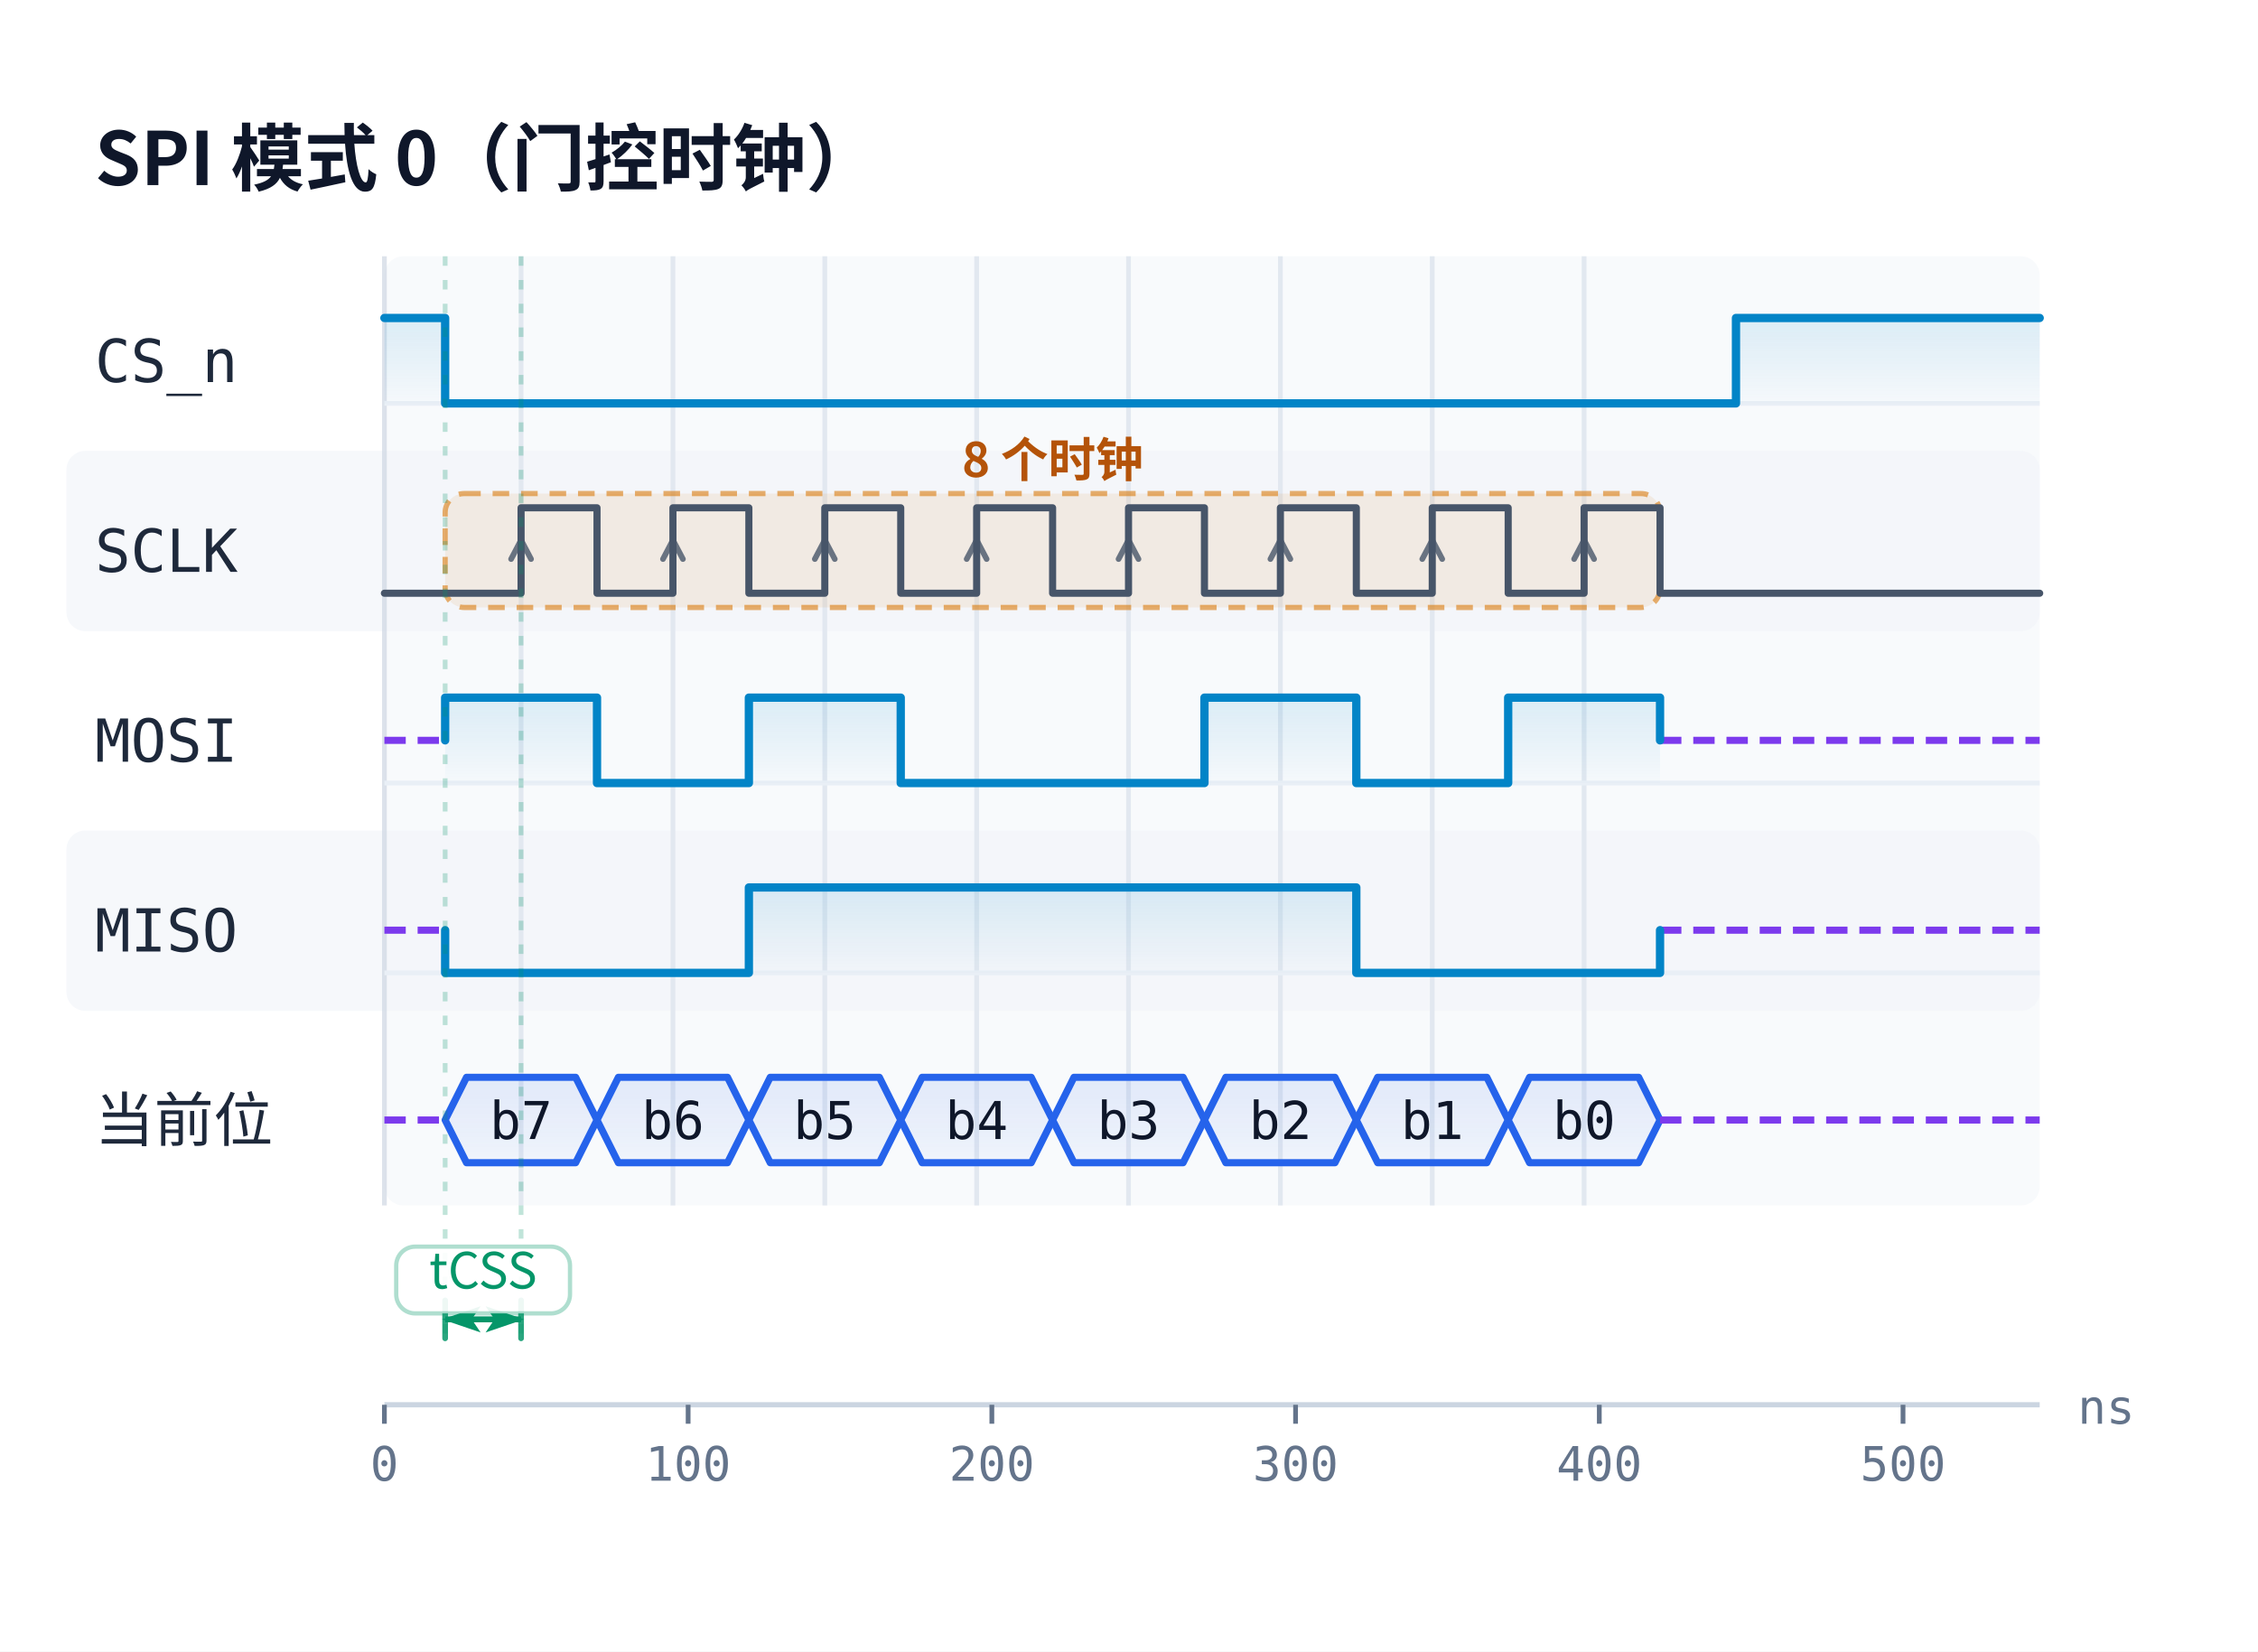
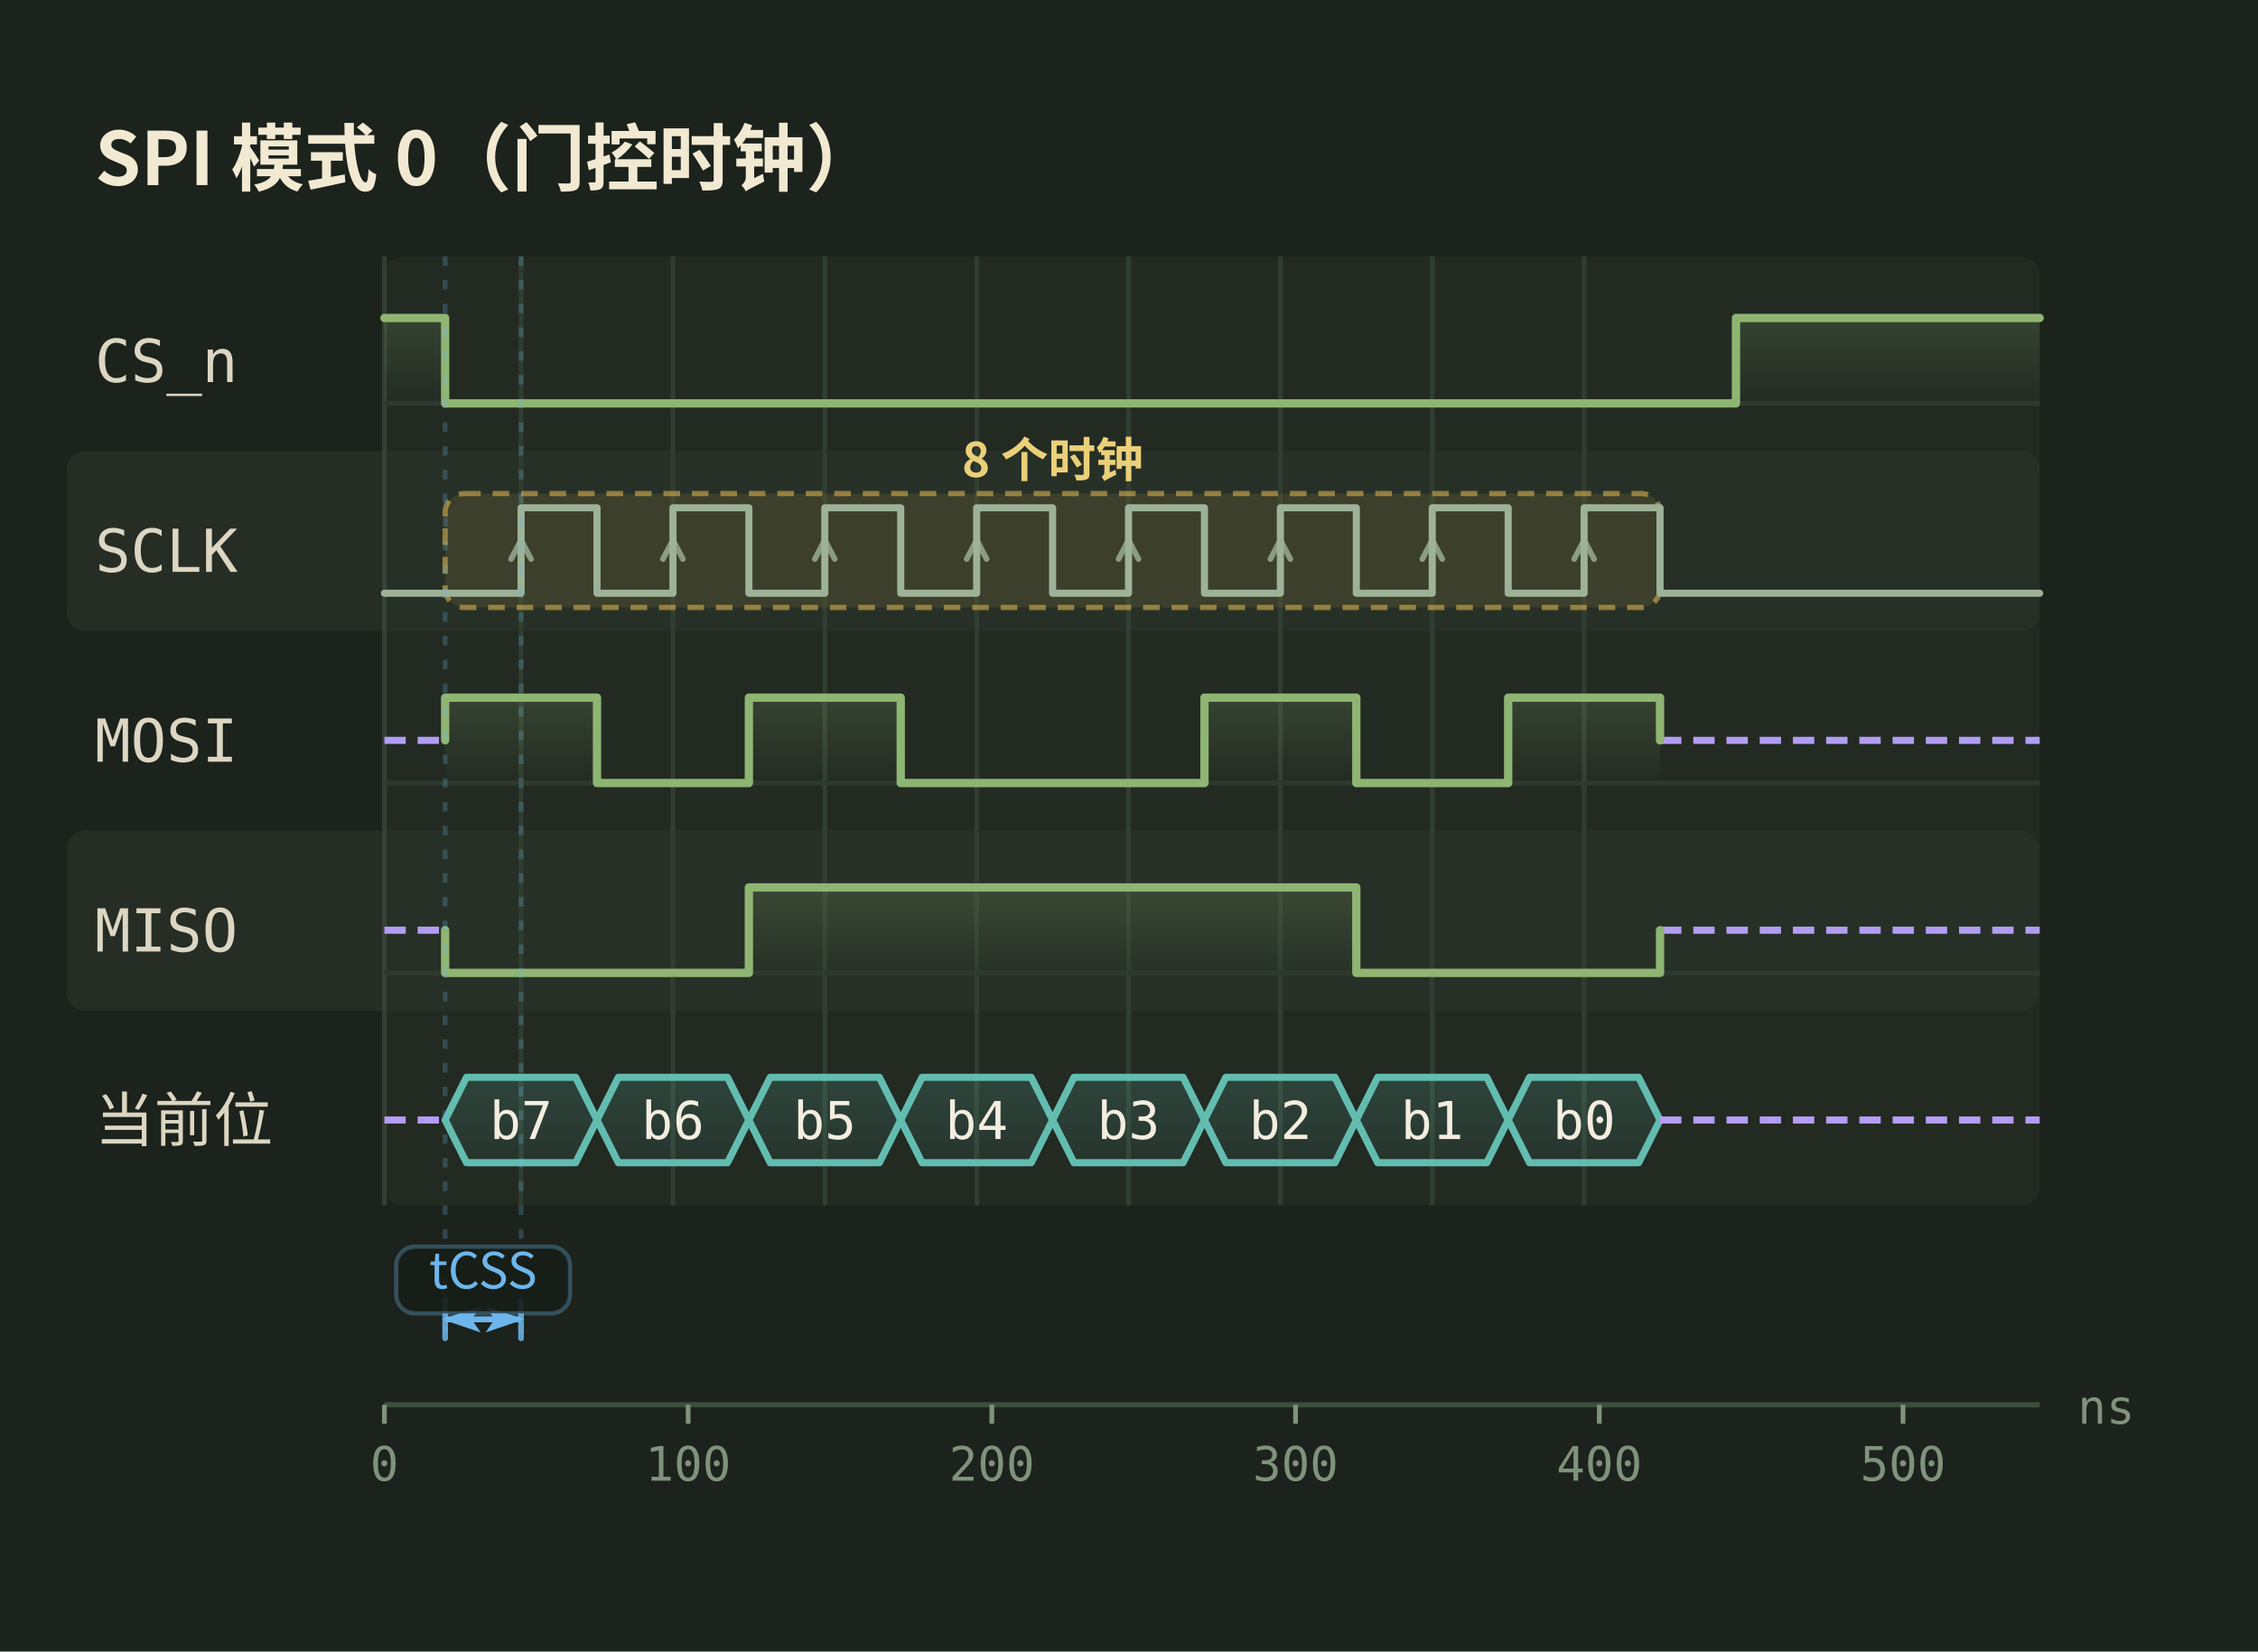
<svg xmlns="http://www.w3.org/2000/svg" width="475.8" height="348" viewBox="0 0 475.8 348">
  <defs>
-     <linearGradient id="wv-light-hi-grad" x1="0" y1="0" x2="0" y2="1">
-       <stop offset="0%" stop-color="#0284c7" stop-opacity="0.12" />
-       <stop offset="100%" stop-color="#0284c7" stop-opacity="0.01" />
+     <linearGradient id="wv-bamboo-hi-grad" x1="0" y1="0" x2="0" y2="1">
+       <stop offset="0%" stop-color="#8fb573" stop-opacity="0.18" />
+       <stop offset="100%" stop-color="#8fb573" stop-opacity="0.01" />
    </linearGradient>
-     <linearGradient id="wv-light-bus-grad" x1="0" y1="0" x2="0" y2="1">
-       <stop offset="0%" stop-color="#2563eb" stop-opacity="0.11" />
-       <stop offset="100%" stop-color="#2563eb" stop-opacity="0.04" />
+     <linearGradient id="wv-bamboo-bus-grad" x1="0" y1="0" x2="0" y2="1">
+       <stop offset="0%" stop-color="#62bdb0" stop-opacity="0.18" />
+       <stop offset="100%" stop-color="#62bdb0" stop-opacity="0.07" />
    </linearGradient>
-     <pattern id="wv-light-hatch" width="6" height="6" patternUnits="userSpaceOnUse" patternTransform="rotate(45)">
-       <rect width="6" height="6" fill="#c9515e" fill-opacity="0.04" />
-       <line x1="0" y1="0" x2="0" y2="6" stroke="#c9515e" stroke-width="1.05" stroke-opacity="0.22" />
+     <pattern id="wv-bamboo-hatch" width="6" height="6" patternUnits="userSpaceOnUse" patternTransform="rotate(45)">
+       <rect width="6" height="6" fill="#e06c75" fill-opacity="0.06" />
+       <line x1="0" y1="0" x2="0" y2="6" stroke="#e06c75" stroke-width="1.05" stroke-opacity="0.28" />
    </pattern>
-     <marker id="wv-light-ah" viewBox="0 0 10 10" refX="9.2" refY="5" markerWidth="6.5" markerHeight="6.5" orient="auto">
-       <path d="M0,1.6 L10,5 L0,8.4 L2.3,5 z" fill="#db2777" />
+     <marker id="wv-bamboo-ah" viewBox="0 0 10 10" refX="9.2" refY="5" markerWidth="6.5" markerHeight="6.5" orient="auto">
+       <path d="M0,1.6 L10,5 L0,8.4 L2.3,5 z" fill="#ed92a5" />
    </marker>
-     <marker id="wv-light-mh" viewBox="0 0 10 10" refX="9.2" refY="5" markerWidth="6.5" markerHeight="6.5" orient="auto-start-reverse">
-       <path d="M0,1.6 L10,5 L0,8.4 L2.3,5 z" fill="#059669" />
+     <marker id="wv-bamboo-mh" viewBox="0 0 10 10" refX="9.2" refY="5" markerWidth="6.5" markerHeight="6.5" orient="auto-start-reverse">
+       <path d="M0,1.6 L10,5 L0,8.4 L2.3,5 z" fill="#6cb6eb" />
    </marker>
  </defs>
-   <rect width="100%" height="100%" fill="#ffffff" />
-   <text x="20" y="39" fill="#0f172a" font-size="15.5" font-family="-apple-system, BlinkMacSystemFont, 'SF Pro Text', 'PingFang SC', 'Hiragino Sans GB', 'Noto Sans CJK SC', 'Microsoft YaHei', Helvetica, Arial, sans-serif" text-anchor="start" font-weight="600">SPI 模式 0（门控时钟）</text>
-   <rect x="81" y="54" width="348.8" height="200" rx="4" fill="#f8fafc" />
-   <rect x="14" y="95" width="415.8" height="38" rx="4" fill="#f1f5f9" fill-opacity="0.65" />
-   <rect x="14" y="175" width="415.8" height="38" rx="4" fill="#f1f5f9" fill-opacity="0.65" />
-   <line x1="109.8" y1="54" x2="109.8" y2="254" stroke="#e2e8f0" stroke-width="1" />
-   <line x1="141.8" y1="54" x2="141.8" y2="254" stroke="#e2e8f0" stroke-width="1" />
-   <line x1="173.8" y1="54" x2="173.8" y2="254" stroke="#e2e8f0" stroke-width="1" />
-   <line x1="205.8" y1="54" x2="205.8" y2="254" stroke="#e2e8f0" stroke-width="1" />
-   <line x1="237.8" y1="54" x2="237.8" y2="254" stroke="#e2e8f0" stroke-width="1" />
-   <line x1="269.8" y1="54" x2="269.8" y2="254" stroke="#e2e8f0" stroke-width="1" />
-   <line x1="301.8" y1="54" x2="301.8" y2="254" stroke="#e2e8f0" stroke-width="1" />
-   <line x1="333.8" y1="54" x2="333.8" y2="254" stroke="#e2e8f0" stroke-width="1" />
-   <line x1="81" y1="54" x2="81" y2="254" stroke="#cbd5e1" stroke-width="1" stroke-opacity="0.65" />
-   <text x="20" y="80.5" fill="#1e293b" font-size="12.5" font-family="'SF Mono', 'JetBrains Mono', Menlo, Consolas, 'DejaVu Sans Mono', 'PingFang SC', 'Hiragino Sans GB', 'Noto Sans CJK SC', monospace" text-anchor="start">CS_n</text>
-   <text x="20" y="120.5" fill="#1e293b" font-size="12.5" font-family="'SF Mono', 'JetBrains Mono', Menlo, Consolas, 'DejaVu Sans Mono', 'PingFang SC', 'Hiragino Sans GB', 'Noto Sans CJK SC', monospace" text-anchor="start">SCLK</text>
-   <text x="20" y="160.5" fill="#1e293b" font-size="12.5" font-family="'SF Mono', 'JetBrains Mono', Menlo, Consolas, 'DejaVu Sans Mono', 'PingFang SC', 'Hiragino Sans GB', 'Noto Sans CJK SC', monospace" text-anchor="start">MOSI</text>
-   <text x="20" y="200.5" fill="#1e293b" font-size="12.5" font-family="'SF Mono', 'JetBrains Mono', Menlo, Consolas, 'DejaVu Sans Mono', 'PingFang SC', 'Hiragino Sans GB', 'Noto Sans CJK SC', monospace" text-anchor="start">MISO</text>
-   <text x="20" y="240.5" fill="#1e293b" font-size="12.5" font-family="-apple-system, BlinkMacSystemFont, 'SF Pro Text', 'PingFang SC', 'Hiragino Sans GB', 'Noto Sans CJK SC', 'Microsoft YaHei', Helvetica, Arial, sans-serif" text-anchor="start">当前位</text>
-   <rect x="93.8" y="104" width="256" height="24" rx="4" fill="#d97706" fill-opacity="0.09" stroke="#d97706" stroke-width="1.1" stroke-opacity="0.58" stroke-dasharray="3.5 2.5" />
-   <line x1="81" y1="85" x2="429.8" y2="85" stroke="#e9eff6" stroke-width="1" />
-   <rect x="81" y="67" width="12.8" height="18" fill="url(#wv-light-hi-grad)" stroke="none" />
-   <rect x="365.8" y="67" width="64" height="18" fill="url(#wv-light-hi-grad)" stroke="none" />
-   <path d="M81,67 H93.8 V85 H365.8 V67 H429.8" fill="none" stroke="#0284c7" stroke-width="1.75" stroke-linejoin="round" stroke-linecap="round" />
-   <path d="M81,125H109.8V107H125.8V125H141.8V107H157.8V125H173.8V107H189.8V125H205.8V107H221.8V125H237.8V107H253.8V125H269.8V107H285.8V125H301.8V107H317.8V125H333.8V107H349.8V125H429.8" fill="none" stroke="#475569" stroke-width="1.5" stroke-linejoin="round" stroke-linecap="round" />
-   <path d="M107.7,117.8 L109.8,113.8 L111.9,117.8 M139.7,117.8 L141.8,113.8 L143.9,117.8 M171.7,117.8 L173.8,113.8 L175.9,117.8 M203.7,117.8 L205.8,113.8 L207.9,117.8 M235.7,117.8 L237.8,113.8 L239.9,117.8 M267.7,117.8 L269.8,113.8 L271.9,117.8 M299.7,117.8 L301.8,113.8 L303.9,117.8 M331.7,117.8 L333.8,113.8 L335.9,117.8" fill="none" stroke="#475569" stroke-width="1.2" stroke-linecap="round" stroke-linejoin="round" stroke-opacity="0.8" />
-   <line x1="81" y1="165" x2="429.8" y2="165" stroke="#e9eff6" stroke-width="1" />
-   <line x1="81" y1="156" x2="93.8" y2="156" stroke="#7c3aed" stroke-width="1.5" stroke-dasharray="4.5 2.5" />
-   <rect x="93.8" y="147" width="32" height="18" fill="url(#wv-light-hi-grad)" stroke="none" />
-   <rect x="157.8" y="147" width="32" height="18" fill="url(#wv-light-hi-grad)" stroke="none" />
-   <rect x="253.8" y="147" width="32" height="18" fill="url(#wv-light-hi-grad)" stroke="none" />
-   <rect x="317.8" y="147" width="32" height="18" fill="url(#wv-light-hi-grad)" stroke="none" />
-   <line x1="349.8" y1="156" x2="429.8" y2="156" stroke="#7c3aed" stroke-width="1.5" stroke-dasharray="4.5 2.5" />
-   <path d="M93.8,156 V147 H125.8 V165 H157.8 V147 H189.8 V165 H253.8 V147 H285.8 V165 H317.8 V147 H349.8 V156" fill="none" stroke="#0284c7" stroke-width="1.75" stroke-linejoin="round" stroke-linecap="round" />
-   <line x1="81" y1="205" x2="429.8" y2="205" stroke="#e9eff6" stroke-width="1" />
-   <line x1="81" y1="196" x2="93.8" y2="196" stroke="#7c3aed" stroke-width="1.5" stroke-dasharray="4.5 2.5" />
-   <rect x="157.8" y="187" width="128" height="18" fill="url(#wv-light-hi-grad)" stroke="none" />
-   <line x1="349.8" y1="196" x2="429.8" y2="196" stroke="#7c3aed" stroke-width="1.5" stroke-dasharray="4.5 2.5" />
-   <path d="M93.8,196 V205 H157.8 V187 H285.8 V205 H349.8 V196" fill="none" stroke="#0284c7" stroke-width="1.75" stroke-linejoin="round" stroke-linecap="round" />
-   <line x1="81" y1="236" x2="93.8" y2="236" stroke="#7c3aed" stroke-width="1.5" stroke-dasharray="4.5 2.5" />
-   <polygon points="93.8,236 98.3,227 121.3,227 125.8,236 121.3,245 98.3,245" fill="url(#wv-light-bus-grad)" stroke="#2563eb" stroke-width="1.5" stroke-linejoin="round" />
-   <text x="109.8" y="240" fill="#0f172a" font-size="11" font-family="'SF Mono', 'JetBrains Mono', Menlo, Consolas, 'DejaVu Sans Mono', 'PingFang SC', 'Hiragino Sans GB', 'Noto Sans CJK SC', monospace" text-anchor="middle" font-weight="500">b7</text>
-   <polygon points="125.8,236 130.3,227 153.3,227 157.8,236 153.3,245 130.3,245" fill="url(#wv-light-bus-grad)" stroke="#2563eb" stroke-width="1.5" stroke-linejoin="round" />
-   <text x="141.8" y="240" fill="#0f172a" font-size="11" font-family="'SF Mono', 'JetBrains Mono', Menlo, Consolas, 'DejaVu Sans Mono', 'PingFang SC', 'Hiragino Sans GB', 'Noto Sans CJK SC', monospace" text-anchor="middle" font-weight="500">b6</text>
-   <polygon points="157.8,236 162.3,227 185.3,227 189.8,236 185.3,245 162.3,245" fill="url(#wv-light-bus-grad)" stroke="#2563eb" stroke-width="1.5" stroke-linejoin="round" />
-   <text x="173.8" y="240" fill="#0f172a" font-size="11" font-family="'SF Mono', 'JetBrains Mono', Menlo, Consolas, 'DejaVu Sans Mono', 'PingFang SC', 'Hiragino Sans GB', 'Noto Sans CJK SC', monospace" text-anchor="middle" font-weight="500">b5</text>
-   <polygon points="189.8,236 194.3,227 217.3,227 221.8,236 217.3,245 194.3,245" fill="url(#wv-light-bus-grad)" stroke="#2563eb" stroke-width="1.5" stroke-linejoin="round" />
-   <text x="205.8" y="240" fill="#0f172a" font-size="11" font-family="'SF Mono', 'JetBrains Mono', Menlo, Consolas, 'DejaVu Sans Mono', 'PingFang SC', 'Hiragino Sans GB', 'Noto Sans CJK SC', monospace" text-anchor="middle" font-weight="500">b4</text>
-   <polygon points="221.8,236 226.3,227 249.3,227 253.8,236 249.3,245 226.3,245" fill="url(#wv-light-bus-grad)" stroke="#2563eb" stroke-width="1.5" stroke-linejoin="round" />
-   <text x="237.8" y="240" fill="#0f172a" font-size="11" font-family="'SF Mono', 'JetBrains Mono', Menlo, Consolas, 'DejaVu Sans Mono', 'PingFang SC', 'Hiragino Sans GB', 'Noto Sans CJK SC', monospace" text-anchor="middle" font-weight="500">b3</text>
-   <polygon points="253.8,236 258.3,227 281.3,227 285.8,236 281.3,245 258.3,245" fill="url(#wv-light-bus-grad)" stroke="#2563eb" stroke-width="1.5" stroke-linejoin="round" />
-   <text x="269.8" y="240" fill="#0f172a" font-size="11" font-family="'SF Mono', 'JetBrains Mono', Menlo, Consolas, 'DejaVu Sans Mono', 'PingFang SC', 'Hiragino Sans GB', 'Noto Sans CJK SC', monospace" text-anchor="middle" font-weight="500">b2</text>
-   <polygon points="285.8,236 290.3,227 313.3,227 317.8,236 313.3,245 290.3,245" fill="url(#wv-light-bus-grad)" stroke="#2563eb" stroke-width="1.5" stroke-linejoin="round" />
-   <text x="301.8" y="240" fill="#0f172a" font-size="11" font-family="'SF Mono', 'JetBrains Mono', Menlo, Consolas, 'DejaVu Sans Mono', 'PingFang SC', 'Hiragino Sans GB', 'Noto Sans CJK SC', monospace" text-anchor="middle" font-weight="500">b1</text>
-   <polygon points="317.8,236 322.3,227 345.3,227 349.8,236 345.3,245 322.3,245" fill="url(#wv-light-bus-grad)" stroke="#2563eb" stroke-width="1.5" stroke-linejoin="round" />
-   <text x="333.8" y="240" fill="#0f172a" font-size="11" font-family="'SF Mono', 'JetBrains Mono', Menlo, Consolas, 'DejaVu Sans Mono', 'PingFang SC', 'Hiragino Sans GB', 'Noto Sans CJK SC', monospace" text-anchor="middle" font-weight="500">b0</text>
-   <line x1="349.8" y1="236" x2="429.8" y2="236" stroke="#7c3aed" stroke-width="1.5" stroke-dasharray="4.5 2.5" />
-   <text x="221.8" y="100.5" fill="#b45309" font-size="10" font-family="-apple-system, BlinkMacSystemFont, 'SF Pro Text', 'PingFang SC', 'Hiragino Sans GB', 'Noto Sans CJK SC', 'Microsoft YaHei', Helvetica, Arial, sans-serif" text-anchor="middle" font-weight="600">8 个时钟</text>
-   <line x1="81" y1="296" x2="429.8" y2="296" stroke="#cbd5e1" stroke-width="1.1" />
-   <line x1="81" y1="296" x2="81" y2="300" stroke="#64748b" stroke-width="1" />
-   <text x="81" y="312" fill="#64748b" font-size="10" font-family="'SF Mono', 'JetBrains Mono', Menlo, Consolas, 'DejaVu Sans Mono', 'PingFang SC', 'Hiragino Sans GB', 'Noto Sans CJK SC', monospace" text-anchor="middle">0</text>
-   <line x1="145" y1="296" x2="145" y2="300" stroke="#64748b" stroke-width="1" />
-   <text x="145" y="312" fill="#64748b" font-size="10" font-family="'SF Mono', 'JetBrains Mono', Menlo, Consolas, 'DejaVu Sans Mono', 'PingFang SC', 'Hiragino Sans GB', 'Noto Sans CJK SC', monospace" text-anchor="middle">100</text>
-   <line x1="209" y1="296" x2="209" y2="300" stroke="#64748b" stroke-width="1" />
-   <text x="209" y="312" fill="#64748b" font-size="10" font-family="'SF Mono', 'JetBrains Mono', Menlo, Consolas, 'DejaVu Sans Mono', 'PingFang SC', 'Hiragino Sans GB', 'Noto Sans CJK SC', monospace" text-anchor="middle">200</text>
-   <line x1="273" y1="296" x2="273" y2="300" stroke="#64748b" stroke-width="1" />
-   <text x="273" y="312" fill="#64748b" font-size="10" font-family="'SF Mono', 'JetBrains Mono', Menlo, Consolas, 'DejaVu Sans Mono', 'PingFang SC', 'Hiragino Sans GB', 'Noto Sans CJK SC', monospace" text-anchor="middle">300</text>
-   <line x1="337" y1="296" x2="337" y2="300" stroke="#64748b" stroke-width="1" />
-   <text x="337" y="312" fill="#64748b" font-size="10" font-family="'SF Mono', 'JetBrains Mono', Menlo, Consolas, 'DejaVu Sans Mono', 'PingFang SC', 'Hiragino Sans GB', 'Noto Sans CJK SC', monospace" text-anchor="middle">400</text>
-   <line x1="401" y1="296" x2="401" y2="300" stroke="#64748b" stroke-width="1" />
-   <text x="401" y="312" fill="#64748b" font-size="10" font-family="'SF Mono', 'JetBrains Mono', Menlo, Consolas, 'DejaVu Sans Mono', 'PingFang SC', 'Hiragino Sans GB', 'Noto Sans CJK SC', monospace" text-anchor="middle">500</text>
-   <text x="437.8" y="300" fill="#64748b" font-size="10" font-family="'SF Mono', 'JetBrains Mono', Menlo, Consolas, 'DejaVu Sans Mono', 'PingFang SC', 'Hiragino Sans GB', 'Noto Sans CJK SC', monospace" text-anchor="start">ns</text>
-   <line x1="93.8" y1="54" x2="93.8" y2="282" stroke="#059669" stroke-width="1" stroke-dasharray="2 3" stroke-opacity="0.25" />
-   <line x1="93.8" y1="274" x2="93.8" y2="282" stroke="#059669" stroke-width="1.2" stroke-opacity="0.85" stroke-linecap="round" />
-   <line x1="109.8" y1="54" x2="109.8" y2="282" stroke="#059669" stroke-width="1" stroke-dasharray="2 3" stroke-opacity="0.25" />
-   <line x1="109.8" y1="274" x2="109.8" y2="282" stroke="#059669" stroke-width="1.2" stroke-opacity="0.85" stroke-linecap="round" />
-   <line x1="93.8" y1="278" x2="109.8" y2="278" stroke="#059669" stroke-width="1.25" marker-start="url(#wv-light-mh)" marker-end="url(#wv-light-mh)" />
-   <rect x="83.49" y="262.68" width="36.62" height="14.07" rx="4" fill="#ffffff" fill-opacity="0.92" stroke="#059669" stroke-width="0.9" stroke-opacity="0.32" />
-   <text x="101.8" y="271.5" fill="#059669" font-size="10.5" font-family="-apple-system, BlinkMacSystemFont, 'SF Pro Text', 'PingFang SC', 'Hiragino Sans GB', 'Noto Sans CJK SC', 'Microsoft YaHei', Helvetica, Arial, sans-serif" text-anchor="middle" font-weight="500">tCSS</text>
+   <rect width="100%" height="100%" fill="#1c221c" />
+   <text x="20" y="39" fill="#f1e9d2" font-size="15.5" font-family="-apple-system, BlinkMacSystemFont, 'SF Pro Text', 'PingFang SC', 'Hiragino Sans GB', 'Noto Sans CJK SC', 'Microsoft YaHei', Helvetica, Arial, sans-serif" text-anchor="start" font-weight="600">SPI 模式 0（门控时钟）</text>
+   <rect x="81" y="54" width="348.8" height="200" rx="4" fill="#222a22" />
+   <rect x="14" y="95" width="415.8" height="38" rx="4" fill="#2a342a" fill-opacity="0.65" />
+   <rect x="14" y="175" width="415.8" height="38" rx="4" fill="#2a342a" fill-opacity="0.65" />
+   <line x1="109.8" y1="54" x2="109.8" y2="254" stroke="#303d30" stroke-width="1" />
+   <line x1="141.8" y1="54" x2="141.8" y2="254" stroke="#303d30" stroke-width="1" />
+   <line x1="173.8" y1="54" x2="173.8" y2="254" stroke="#303d30" stroke-width="1" />
+   <line x1="205.8" y1="54" x2="205.8" y2="254" stroke="#303d30" stroke-width="1" />
+   <line x1="237.8" y1="54" x2="237.8" y2="254" stroke="#303d30" stroke-width="1" />
+   <line x1="269.8" y1="54" x2="269.8" y2="254" stroke="#303d30" stroke-width="1" />
+   <line x1="301.8" y1="54" x2="301.8" y2="254" stroke="#303d30" stroke-width="1" />
+   <line x1="333.8" y1="54" x2="333.8" y2="254" stroke="#303d30" stroke-width="1" />
+   <line x1="81" y1="54" x2="81" y2="254" stroke="#3e4e3e" stroke-width="1" stroke-opacity="0.65" />
+   <text x="20" y="80.5" fill="#dcd6c2" font-size="12.5" font-family="'SF Mono', 'JetBrains Mono', Menlo, Consolas, 'DejaVu Sans Mono', 'PingFang SC', 'Hiragino Sans GB', 'Noto Sans CJK SC', monospace" text-anchor="start">CS_n</text>
+   <text x="20" y="120.5" fill="#dcd6c2" font-size="12.5" font-family="'SF Mono', 'JetBrains Mono', Menlo, Consolas, 'DejaVu Sans Mono', 'PingFang SC', 'Hiragino Sans GB', 'Noto Sans CJK SC', monospace" text-anchor="start">SCLK</text>
+   <text x="20" y="160.5" fill="#dcd6c2" font-size="12.5" font-family="'SF Mono', 'JetBrains Mono', Menlo, Consolas, 'DejaVu Sans Mono', 'PingFang SC', 'Hiragino Sans GB', 'Noto Sans CJK SC', monospace" text-anchor="start">MOSI</text>
+   <text x="20" y="200.5" fill="#dcd6c2" font-size="12.5" font-family="'SF Mono', 'JetBrains Mono', Menlo, Consolas, 'DejaVu Sans Mono', 'PingFang SC', 'Hiragino Sans GB', 'Noto Sans CJK SC', monospace" text-anchor="start">MISO</text>
+   <text x="20" y="240.5" fill="#dcd6c2" font-size="12.5" font-family="-apple-system, BlinkMacSystemFont, 'SF Pro Text', 'PingFang SC', 'Hiragino Sans GB', 'Noto Sans CJK SC', 'Microsoft YaHei', Helvetica, Arial, sans-serif" text-anchor="start">当前位</text>
+   <rect x="93.8" y="104" width="256" height="24" rx="4" fill="#dbb651" fill-opacity="0.11" stroke="#dbb651" stroke-width="1.1" stroke-opacity="0.58" stroke-dasharray="3.5 2.5" />
+   <line x1="81" y1="85" x2="429.8" y2="85" stroke="#2d392d" stroke-width="1" />
+   <rect x="81" y="67" width="12.8" height="18" fill="url(#wv-bamboo-hi-grad)" stroke="none" />
+   <rect x="365.8" y="67" width="64" height="18" fill="url(#wv-bamboo-hi-grad)" stroke="none" />
+   <path d="M81,67 H93.8 V85 H365.8 V67 H429.8" fill="none" stroke="#8fb573" stroke-width="1.75" stroke-linejoin="round" stroke-linecap="round" />
+   <path d="M81,125H109.8V107H125.8V125H141.8V107H157.8V125H173.8V107H189.8V125H205.8V107H221.8V125H237.8V107H253.8V125H269.8V107H285.8V125H301.8V107H317.8V125H333.8V107H349.8V125H429.8" fill="none" stroke="#9eb298" stroke-width="1.5" stroke-linejoin="round" stroke-linecap="round" />
+   <path d="M107.7,117.8 L109.8,113.8 L111.9,117.8 M139.7,117.8 L141.8,113.8 L143.9,117.8 M171.7,117.8 L173.8,113.8 L175.9,117.8 M203.7,117.8 L205.8,113.8 L207.9,117.8 M235.7,117.8 L237.8,113.8 L239.9,117.8 M267.7,117.8 L269.8,113.8 L271.9,117.8 M299.7,117.8 L301.8,113.8 L303.9,117.8 M331.7,117.8 L333.8,113.8 L335.9,117.8" fill="none" stroke="#9eb298" stroke-width="1.2" stroke-linecap="round" stroke-linejoin="round" stroke-opacity="0.8" />
+   <line x1="81" y1="165" x2="429.8" y2="165" stroke="#2d392d" stroke-width="1" />
+   <line x1="81" y1="156" x2="93.8" y2="156" stroke="#b39df3" stroke-width="1.5" stroke-dasharray="4.5 2.5" />
+   <rect x="93.8" y="147" width="32" height="18" fill="url(#wv-bamboo-hi-grad)" stroke="none" />
+   <rect x="157.8" y="147" width="32" height="18" fill="url(#wv-bamboo-hi-grad)" stroke="none" />
+   <rect x="253.8" y="147" width="32" height="18" fill="url(#wv-bamboo-hi-grad)" stroke="none" />
+   <rect x="317.8" y="147" width="32" height="18" fill="url(#wv-bamboo-hi-grad)" stroke="none" />
+   <line x1="349.8" y1="156" x2="429.8" y2="156" stroke="#b39df3" stroke-width="1.5" stroke-dasharray="4.5 2.5" />
+   <path d="M93.8,156 V147 H125.8 V165 H157.8 V147 H189.8 V165 H253.8 V147 H285.8 V165 H317.8 V147 H349.8 V156" fill="none" stroke="#8fb573" stroke-width="1.75" stroke-linejoin="round" stroke-linecap="round" />
+   <line x1="81" y1="205" x2="429.8" y2="205" stroke="#2d392d" stroke-width="1" />
+   <line x1="81" y1="196" x2="93.8" y2="196" stroke="#b39df3" stroke-width="1.5" stroke-dasharray="4.5 2.5" />
+   <rect x="157.8" y="187" width="128" height="18" fill="url(#wv-bamboo-hi-grad)" stroke="none" />
+   <line x1="349.8" y1="196" x2="429.8" y2="196" stroke="#b39df3" stroke-width="1.5" stroke-dasharray="4.5 2.5" />
+   <path d="M93.8,196 V205 H157.8 V187 H285.8 V205 H349.8 V196" fill="none" stroke="#8fb573" stroke-width="1.75" stroke-linejoin="round" stroke-linecap="round" />
+   <line x1="81" y1="236" x2="93.8" y2="236" stroke="#b39df3" stroke-width="1.5" stroke-dasharray="4.5 2.5" />
+   <polygon points="93.8,236 98.3,227 121.3,227 125.8,236 121.3,245 98.3,245" fill="url(#wv-bamboo-bus-grad)" stroke="#62bdb0" stroke-width="1.5" stroke-linejoin="round" />
+   <text x="109.8" y="240" fill="#f3ede0" font-size="11" font-family="'SF Mono', 'JetBrains Mono', Menlo, Consolas, 'DejaVu Sans Mono', 'PingFang SC', 'Hiragino Sans GB', 'Noto Sans CJK SC', monospace" text-anchor="middle" font-weight="500">b7</text>
+   <polygon points="125.8,236 130.3,227 153.3,227 157.8,236 153.3,245 130.3,245" fill="url(#wv-bamboo-bus-grad)" stroke="#62bdb0" stroke-width="1.5" stroke-linejoin="round" />
+   <text x="141.8" y="240" fill="#f3ede0" font-size="11" font-family="'SF Mono', 'JetBrains Mono', Menlo, Consolas, 'DejaVu Sans Mono', 'PingFang SC', 'Hiragino Sans GB', 'Noto Sans CJK SC', monospace" text-anchor="middle" font-weight="500">b6</text>
+   <polygon points="157.8,236 162.3,227 185.3,227 189.8,236 185.3,245 162.3,245" fill="url(#wv-bamboo-bus-grad)" stroke="#62bdb0" stroke-width="1.5" stroke-linejoin="round" />
+   <text x="173.8" y="240" fill="#f3ede0" font-size="11" font-family="'SF Mono', 'JetBrains Mono', Menlo, Consolas, 'DejaVu Sans Mono', 'PingFang SC', 'Hiragino Sans GB', 'Noto Sans CJK SC', monospace" text-anchor="middle" font-weight="500">b5</text>
+   <polygon points="189.8,236 194.3,227 217.3,227 221.8,236 217.3,245 194.3,245" fill="url(#wv-bamboo-bus-grad)" stroke="#62bdb0" stroke-width="1.5" stroke-linejoin="round" />
+   <text x="205.8" y="240" fill="#f3ede0" font-size="11" font-family="'SF Mono', 'JetBrains Mono', Menlo, Consolas, 'DejaVu Sans Mono', 'PingFang SC', 'Hiragino Sans GB', 'Noto Sans CJK SC', monospace" text-anchor="middle" font-weight="500">b4</text>
+   <polygon points="221.8,236 226.3,227 249.3,227 253.8,236 249.3,245 226.3,245" fill="url(#wv-bamboo-bus-grad)" stroke="#62bdb0" stroke-width="1.5" stroke-linejoin="round" />
+   <text x="237.8" y="240" fill="#f3ede0" font-size="11" font-family="'SF Mono', 'JetBrains Mono', Menlo, Consolas, 'DejaVu Sans Mono', 'PingFang SC', 'Hiragino Sans GB', 'Noto Sans CJK SC', monospace" text-anchor="middle" font-weight="500">b3</text>
+   <polygon points="253.8,236 258.3,227 281.3,227 285.8,236 281.3,245 258.3,245" fill="url(#wv-bamboo-bus-grad)" stroke="#62bdb0" stroke-width="1.5" stroke-linejoin="round" />
+   <text x="269.8" y="240" fill="#f3ede0" font-size="11" font-family="'SF Mono', 'JetBrains Mono', Menlo, Consolas, 'DejaVu Sans Mono', 'PingFang SC', 'Hiragino Sans GB', 'Noto Sans CJK SC', monospace" text-anchor="middle" font-weight="500">b2</text>
+   <polygon points="285.8,236 290.3,227 313.3,227 317.8,236 313.3,245 290.3,245" fill="url(#wv-bamboo-bus-grad)" stroke="#62bdb0" stroke-width="1.5" stroke-linejoin="round" />
+   <text x="301.8" y="240" fill="#f3ede0" font-size="11" font-family="'SF Mono', 'JetBrains Mono', Menlo, Consolas, 'DejaVu Sans Mono', 'PingFang SC', 'Hiragino Sans GB', 'Noto Sans CJK SC', monospace" text-anchor="middle" font-weight="500">b1</text>
+   <polygon points="317.8,236 322.3,227 345.3,227 349.8,236 345.3,245 322.3,245" fill="url(#wv-bamboo-bus-grad)" stroke="#62bdb0" stroke-width="1.5" stroke-linejoin="round" />
+   <text x="333.8" y="240" fill="#f3ede0" font-size="11" font-family="'SF Mono', 'JetBrains Mono', Menlo, Consolas, 'DejaVu Sans Mono', 'PingFang SC', 'Hiragino Sans GB', 'Noto Sans CJK SC', monospace" text-anchor="middle" font-weight="500">b0</text>
+   <line x1="349.8" y1="236" x2="429.8" y2="236" stroke="#b39df3" stroke-width="1.5" stroke-dasharray="4.5 2.5" />
+   <text x="221.8" y="100.5" fill="#ebd07a" font-size="10" font-family="-apple-system, BlinkMacSystemFont, 'SF Pro Text', 'PingFang SC', 'Hiragino Sans GB', 'Noto Sans CJK SC', 'Microsoft YaHei', Helvetica, Arial, sans-serif" text-anchor="middle" font-weight="600">8 个时钟</text>
+   <line x1="81" y1="296" x2="429.8" y2="296" stroke="#3e4e3e" stroke-width="1.1" />
+   <line x1="81" y1="296" x2="81" y2="300" stroke="#7f927c" stroke-width="1" />
+   <text x="81" y="312" fill="#7f927c" font-size="10" font-family="'SF Mono', 'JetBrains Mono', Menlo, Consolas, 'DejaVu Sans Mono', 'PingFang SC', 'Hiragino Sans GB', 'Noto Sans CJK SC', monospace" text-anchor="middle">0</text>
+   <line x1="145" y1="296" x2="145" y2="300" stroke="#7f927c" stroke-width="1" />
+   <text x="145" y="312" fill="#7f927c" font-size="10" font-family="'SF Mono', 'JetBrains Mono', Menlo, Consolas, 'DejaVu Sans Mono', 'PingFang SC', 'Hiragino Sans GB', 'Noto Sans CJK SC', monospace" text-anchor="middle">100</text>
+   <line x1="209" y1="296" x2="209" y2="300" stroke="#7f927c" stroke-width="1" />
+   <text x="209" y="312" fill="#7f927c" font-size="10" font-family="'SF Mono', 'JetBrains Mono', Menlo, Consolas, 'DejaVu Sans Mono', 'PingFang SC', 'Hiragino Sans GB', 'Noto Sans CJK SC', monospace" text-anchor="middle">200</text>
+   <line x1="273" y1="296" x2="273" y2="300" stroke="#7f927c" stroke-width="1" />
+   <text x="273" y="312" fill="#7f927c" font-size="10" font-family="'SF Mono', 'JetBrains Mono', Menlo, Consolas, 'DejaVu Sans Mono', 'PingFang SC', 'Hiragino Sans GB', 'Noto Sans CJK SC', monospace" text-anchor="middle">300</text>
+   <line x1="337" y1="296" x2="337" y2="300" stroke="#7f927c" stroke-width="1" />
+   <text x="337" y="312" fill="#7f927c" font-size="10" font-family="'SF Mono', 'JetBrains Mono', Menlo, Consolas, 'DejaVu Sans Mono', 'PingFang SC', 'Hiragino Sans GB', 'Noto Sans CJK SC', monospace" text-anchor="middle">400</text>
+   <line x1="401" y1="296" x2="401" y2="300" stroke="#7f927c" stroke-width="1" />
+   <text x="401" y="312" fill="#7f927c" font-size="10" font-family="'SF Mono', 'JetBrains Mono', Menlo, Consolas, 'DejaVu Sans Mono', 'PingFang SC', 'Hiragino Sans GB', 'Noto Sans CJK SC', monospace" text-anchor="middle">500</text>
+   <text x="437.8" y="300" fill="#7f927c" font-size="10" font-family="'SF Mono', 'JetBrains Mono', Menlo, Consolas, 'DejaVu Sans Mono', 'PingFang SC', 'Hiragino Sans GB', 'Noto Sans CJK SC', monospace" text-anchor="start">ns</text>
+   <line x1="93.8" y1="54" x2="93.8" y2="282" stroke="#6cb6eb" stroke-width="1" stroke-dasharray="2 3" stroke-opacity="0.25" />
+   <line x1="93.8" y1="274" x2="93.8" y2="282" stroke="#6cb6eb" stroke-width="1.2" stroke-opacity="0.85" stroke-linecap="round" />
+   <line x1="109.8" y1="54" x2="109.8" y2="282" stroke="#6cb6eb" stroke-width="1" stroke-dasharray="2 3" stroke-opacity="0.25" />
+   <line x1="109.8" y1="274" x2="109.8" y2="282" stroke="#6cb6eb" stroke-width="1.2" stroke-opacity="0.85" stroke-linecap="round" />
+   <line x1="93.8" y1="278" x2="109.8" y2="278" stroke="#6cb6eb" stroke-width="1.25" marker-start="url(#wv-bamboo-mh)" marker-end="url(#wv-bamboo-mh)" />
+   <rect x="83.49" y="262.68" width="36.62" height="14.07" rx="4" fill="#171d17" fill-opacity="0.92" stroke="#6cb6eb" stroke-width="0.9" stroke-opacity="0.32" />
+   <text x="101.8" y="271.5" fill="#6cb6eb" font-size="10.5" font-family="-apple-system, BlinkMacSystemFont, 'SF Pro Text', 'PingFang SC', 'Hiragino Sans GB', 'Noto Sans CJK SC', 'Microsoft YaHei', Helvetica, Arial, sans-serif" text-anchor="middle" font-weight="500">tCSS</text>
</svg>
